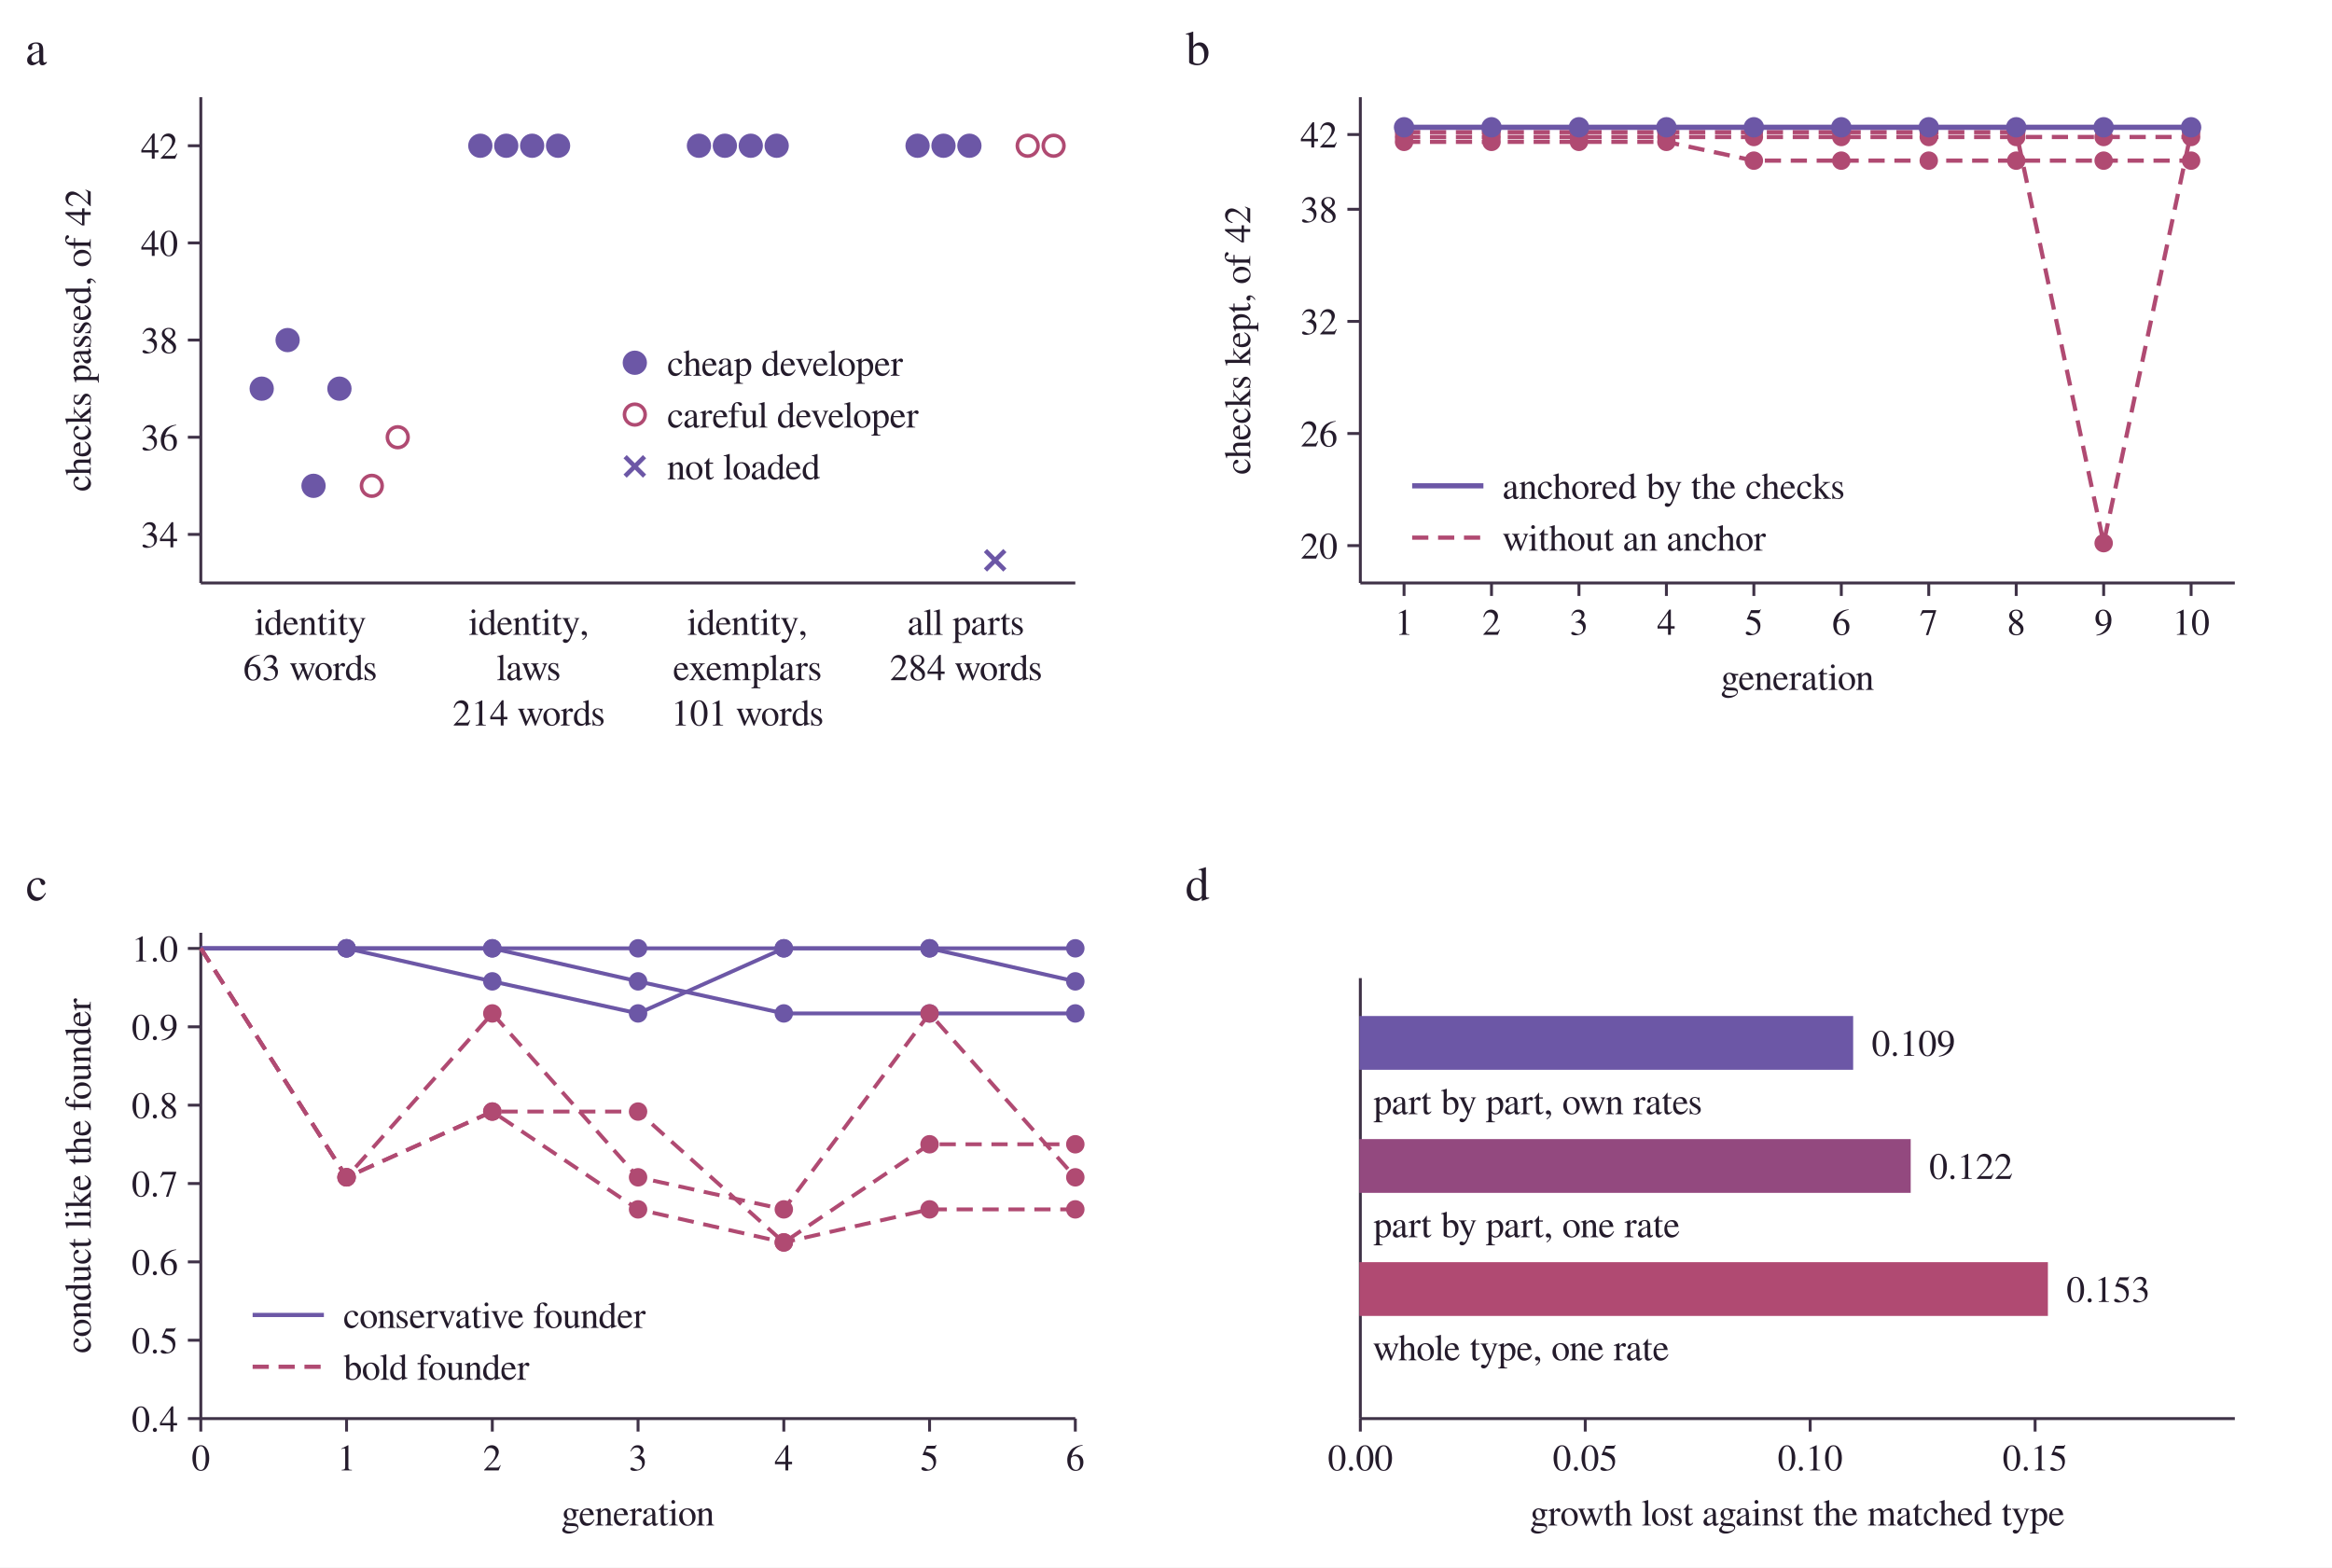
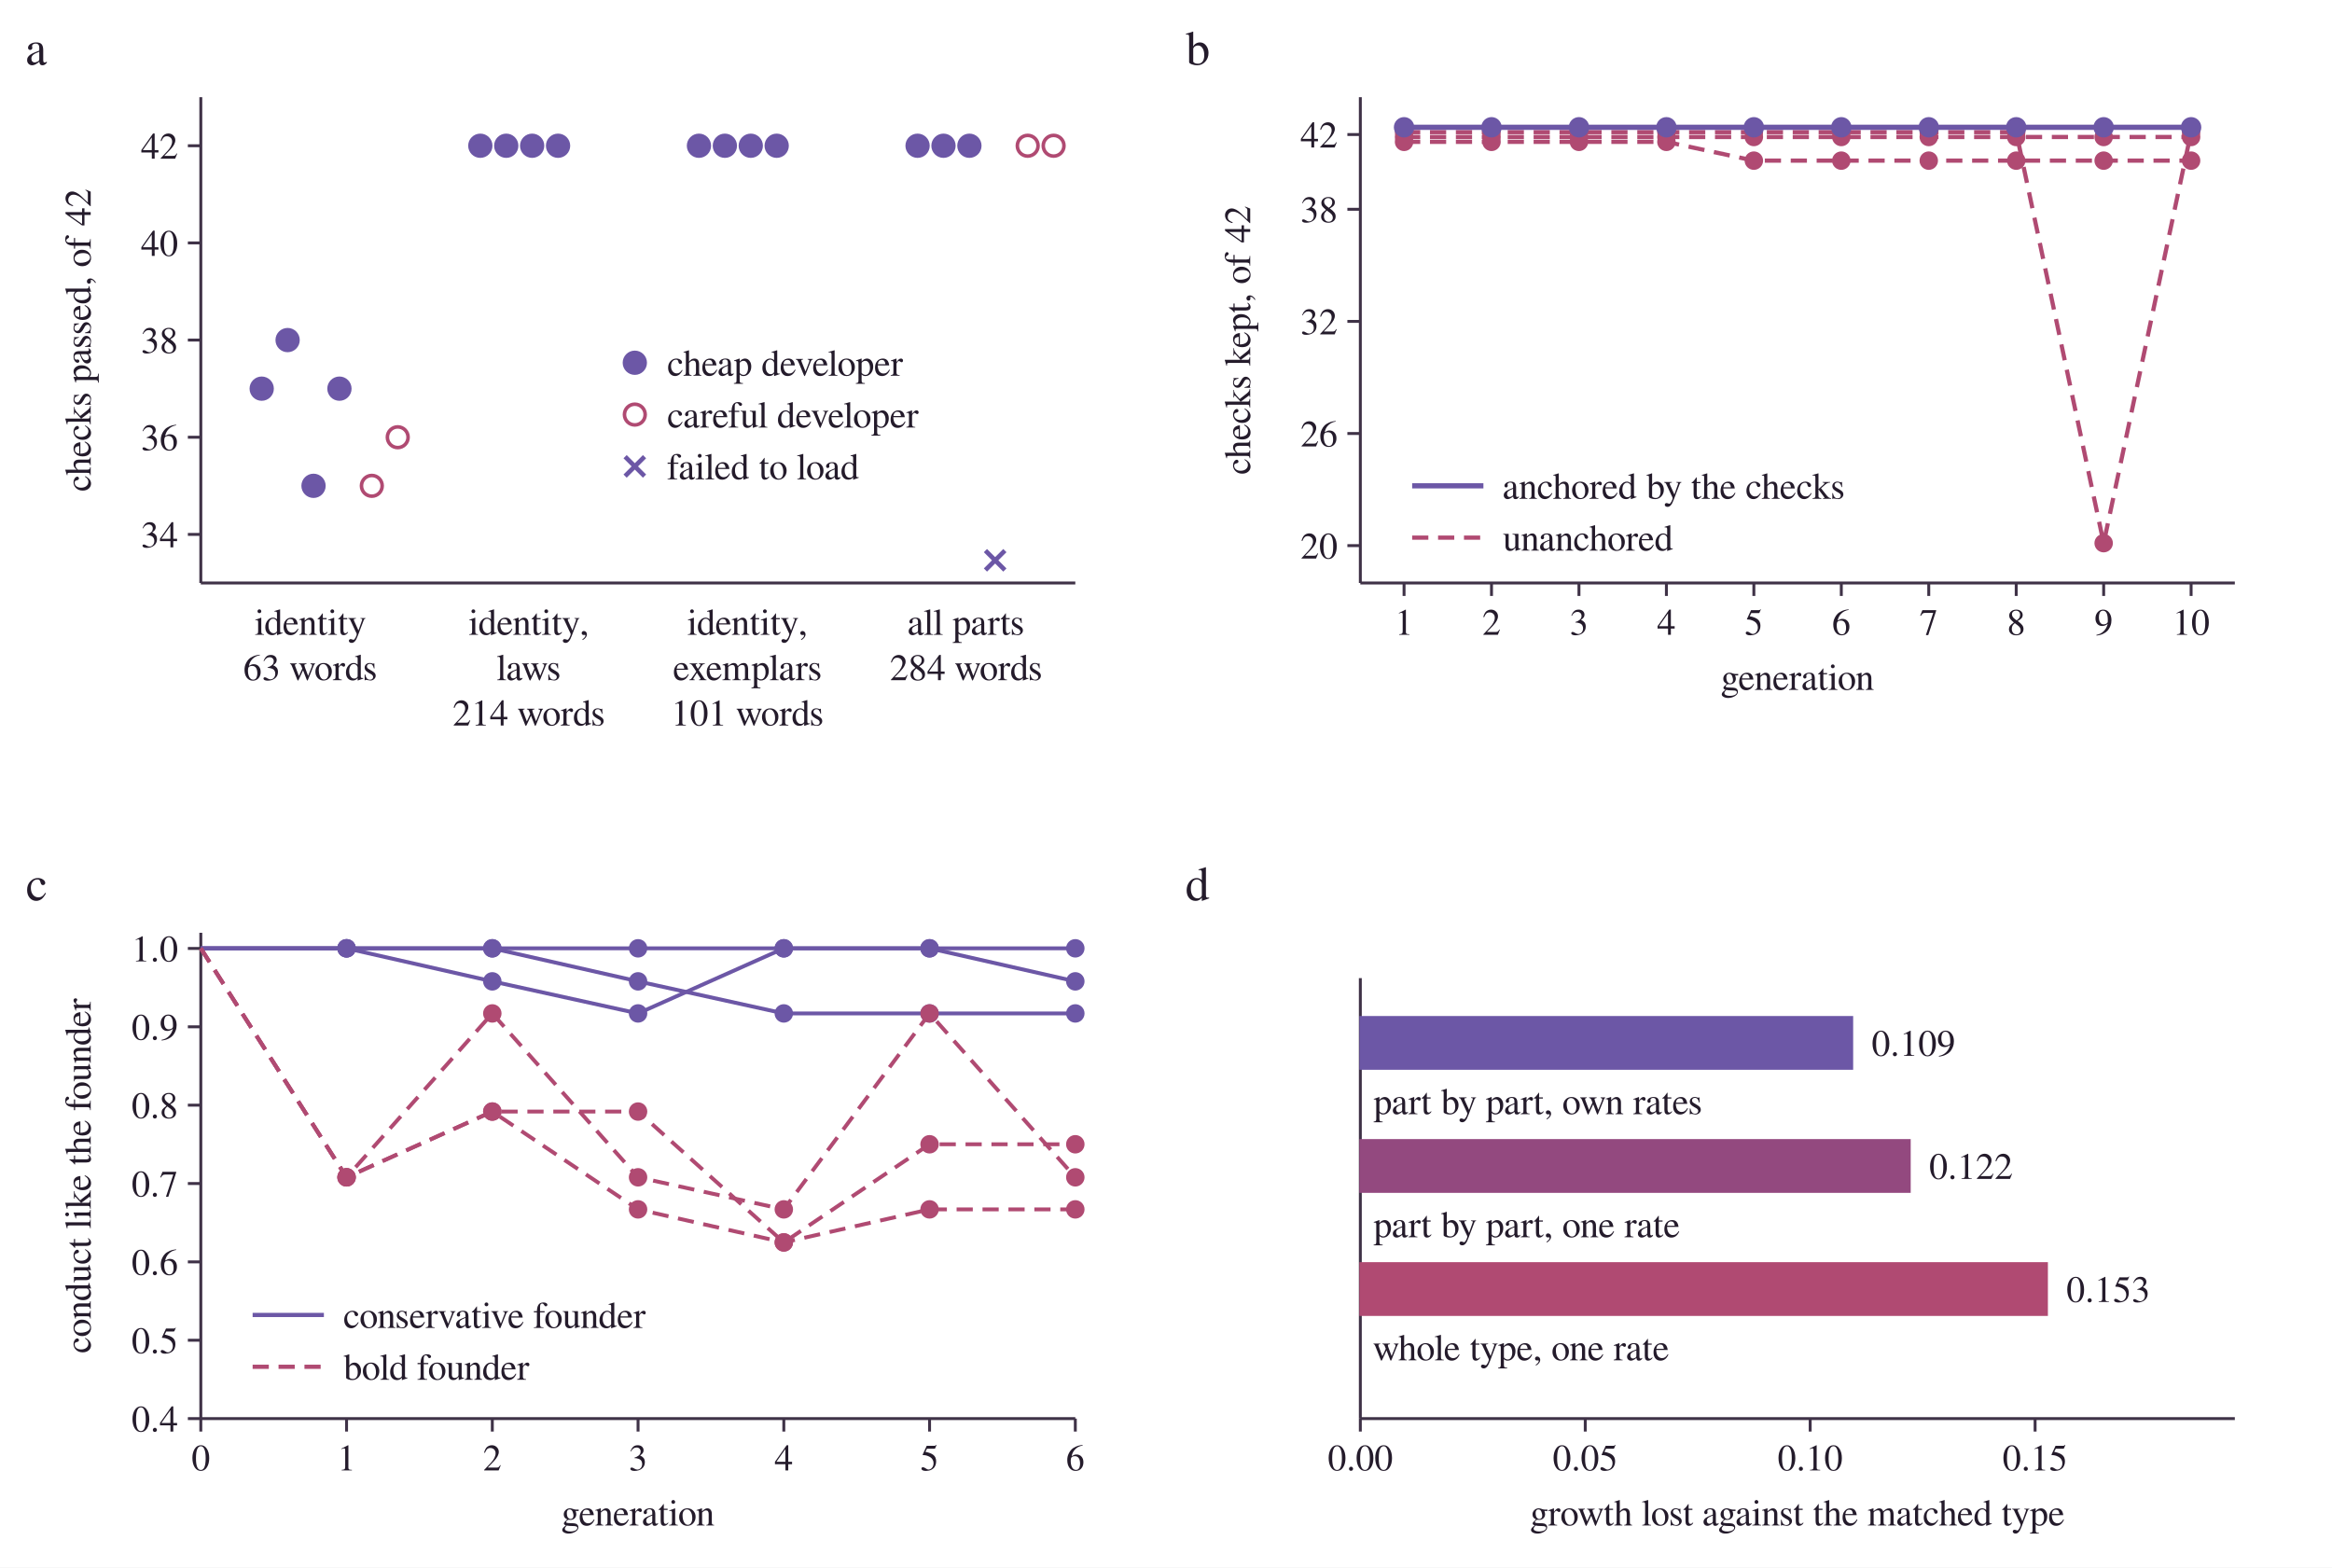
<svg xmlns="http://www.w3.org/2000/svg" viewBox="0 0 720 484" width="720" height="484" role="img" aria-label="Results of the prototypes">
  <defs>
    <marker id="ink" viewBox="0 0 10 10" refX="8.6" refY="5" markerWidth="6.2" markerHeight="6.2" orient="auto-start-reverse">
      <path d="M0,1.2 L10,5 L0,8.8 z" fill="#3F3247" />
    </marker>
    <marker id="lilac" viewBox="0 0 10 10" refX="8.6" refY="5" markerWidth="6.2" markerHeight="6.2" orient="auto-start-reverse">
      <path d="M0,1.2 L10,5 L0,8.8 z" fill="#6C57A6" />
    </marker>
    <marker id="orchid" viewBox="0 0 10 10" refX="8.6" refY="5" markerWidth="6.2" markerHeight="6.2" orient="auto-start-reverse">
      <path d="M0,1.2 L10,5 L0,8.8 z" fill="#93497F" />
    </marker>
    <marker id="rose" viewBox="0 0 10 10" refX="8.6" refY="5" markerWidth="6.2" markerHeight="6.2" orient="auto-start-reverse">
      <path d="M0,1.2 L10,5 L0,8.8 z" fill="#B04A72" />
    </marker>
    <marker id="moss" viewBox="0 0 10 10" refX="8.6" refY="5" markerWidth="6.2" markerHeight="6.2" orient="auto-start-reverse">
      <path d="M0,1.2 L10,5 L0,8.8 z" fill="#4B7254" />
    </marker>
    <marker id="sand" viewBox="0 0 10 10" refX="8.6" refY="5" markerWidth="6.2" markerHeight="6.2" orient="auto-start-reverse">
      <path d="M0,1.2 L10,5 L0,8.8 z" fill="#8F7242" />
    </marker>
    <marker id="mute" viewBox="0 0 10 10" refX="8.6" refY="5" markerWidth="6.2" markerHeight="6.2" orient="auto-start-reverse">
      <path d="M0,1.2 L10,5 L0,8.8 z" fill="#6A5A75" />
    </marker>
    <marker id="blue" viewBox="0 0 10 10" refX="8.6" refY="5" markerWidth="6.2" markerHeight="6.2" orient="auto-start-reverse">
      <path d="M0,1.2 L10,5 L0,8.8 z" fill="#4F78A8" />
    </marker>
    <style>
      text { font-family: 'Source Serif 4', Georgia, 'Cambria Math', 'STIX Two Text', serif; fill: #241B2B; }
    </style>
  </defs>
  <rect width="720" height="484" fill="#FFFFFF" />
  <text x="8" y="20" font-size="15" text-anchor="start" font-weight="600">a</text>
  <line x1="62" y1="30" x2="62" y2="180" stroke="#3F3247" stroke-width="0.9" />
  <line x1="62" y1="180" x2="332" y2="180" stroke="#3F3247" stroke-width="0.9" />
  <line x1="58" y1="165" x2="62" y2="165" stroke="#3F3247" stroke-width="0.9" />
  <text x="55" y="169" font-size="11.5" text-anchor="end">34</text>
  <line x1="58" y1="135" x2="62" y2="135" stroke="#3F3247" stroke-width="0.9" />
  <text x="55" y="139" font-size="11.5" text-anchor="end">36</text>
  <line x1="58" y1="105" x2="62" y2="105" stroke="#3F3247" stroke-width="0.9" />
  <text x="55" y="109" font-size="11.5" text-anchor="end">38</text>
  <line x1="58" y1="75" x2="62" y2="75" stroke="#3F3247" stroke-width="0.9" />
  <text x="55" y="79" font-size="11.5" text-anchor="end">40</text>
  <line x1="58" y1="45" x2="62" y2="45" stroke="#3F3247" stroke-width="0.9" />
  <text x="55" y="49" font-size="11.5" text-anchor="end">42</text>
  <text x="28" y="105" font-size="11.5" text-anchor="middle" transform="rotate(-90 28 105)">checks passed, of 42</text>
  <circle cx="80.8" cy="120.0" r="3.2" fill="#6C57A6" stroke="#6C57A6" stroke-width="1.1" />
  <circle cx="88.8" cy="105.0" r="3.2" fill="#6C57A6" stroke="#6C57A6" stroke-width="1.1" />
  <circle cx="96.8" cy="150.0" r="3.2" fill="#6C57A6" stroke="#6C57A6" stroke-width="1.1" />
  <circle cx="104.8" cy="120.0" r="3.2" fill="#6C57A6" stroke="#6C57A6" stroke-width="1.1" />
  <circle cx="114.8" cy="150.0" r="3.2" fill="#FFFFFF" stroke="#B04A72" stroke-width="1.1" />
  <circle cx="122.8" cy="135.0" r="3.2" fill="#FFFFFF" stroke="#B04A72" stroke-width="1.1" />
  <text x="95.75" y="196" font-size="11.5" text-anchor="middle">identity</text>
  <text x="95.75" y="210" font-size="11.5" text-anchor="middle" fill="#6A5A75">63 words</text>
  <circle cx="148.3" cy="45.0" r="3.2" fill="#6C57A6" stroke="#6C57A6" stroke-width="1.1" />
  <circle cx="156.3" cy="45.0" r="3.2" fill="#6C57A6" stroke="#6C57A6" stroke-width="1.1" />
  <circle cx="164.3" cy="45.0" r="3.2" fill="#6C57A6" stroke="#6C57A6" stroke-width="1.1" />
  <circle cx="172.3" cy="45.0" r="3.2" fill="#6C57A6" stroke="#6C57A6" stroke-width="1.1" />
  <text x="163.25" y="196" font-size="11.5" text-anchor="middle">identity,</text>
  <text x="163.25" y="210" font-size="11.5" text-anchor="middle">laws</text>
  <text x="163.25" y="224" font-size="11.5" text-anchor="middle" fill="#6A5A75">214 words</text>
  <circle cx="215.8" cy="45.0" r="3.2" fill="#6C57A6" stroke="#6C57A6" stroke-width="1.1" />
  <circle cx="223.8" cy="45.0" r="3.2" fill="#6C57A6" stroke="#6C57A6" stroke-width="1.1" />
  <circle cx="231.8" cy="45.0" r="3.2" fill="#6C57A6" stroke="#6C57A6" stroke-width="1.1" />
  <circle cx="239.8" cy="45.0" r="3.2" fill="#6C57A6" stroke="#6C57A6" stroke-width="1.1" />
  <text x="230.75" y="196" font-size="11.5" text-anchor="middle">identity,</text>
  <text x="230.75" y="210" font-size="11.5" text-anchor="middle">exemplars</text>
  <text x="230.75" y="224" font-size="11.5" text-anchor="middle" fill="#6A5A75">101 words</text>
  <circle cx="283.3" cy="45.0" r="3.2" fill="#6C57A6" stroke="#6C57A6" stroke-width="1.1" />
  <circle cx="291.3" cy="45.0" r="3.2" fill="#6C57A6" stroke="#6C57A6" stroke-width="1.1" />
  <circle cx="299.3" cy="45.0" r="3.2" fill="#6C57A6" stroke="#6C57A6" stroke-width="1.1" />
  <line x1="304.25" y1="170" x2="310.25" y2="176" stroke="#6C57A6" stroke-width="1.4" />
  <line x1="304.25" y1="176" x2="310.25" y2="170" stroke="#6C57A6" stroke-width="1.4" />
  <circle cx="317.3" cy="45.0" r="3.2" fill="#FFFFFF" stroke="#B04A72" stroke-width="1.1" />
  <circle cx="325.3" cy="45.0" r="3.2" fill="#FFFFFF" stroke="#B04A72" stroke-width="1.1" />
  <text x="298.25" y="196" font-size="11.5" text-anchor="middle">all parts</text>
  <text x="298.25" y="210" font-size="11.5" text-anchor="middle" fill="#6A5A75">284 words</text>
  <circle cx="196.0" cy="112.0" r="3.2" fill="#6C57A6" stroke="#6C57A6" stroke-width="1.1" />
  <text x="206" y="116" font-size="11.5" text-anchor="start">cheap developer</text>
  <circle cx="196.0" cy="128.0" r="3.2" fill="#FFFFFF" stroke="#B04A72" stroke-width="1.1" />
  <text x="206" y="132" font-size="11.5" text-anchor="start">careful developer</text>
  <line x1="193" y1="141" x2="199" y2="147" stroke="#6C57A6" stroke-width="1.4" />
  <line x1="193" y1="147" x2="199" y2="141" stroke="#6C57A6" stroke-width="1.4" />
-   <text x="206" y="148" font-size="11.5" text-anchor="start">not loaded</text>
+   <text x="206" y="148" font-size="11.5" text-anchor="start">failed to load</text>
  <text x="366" y="20" font-size="15" text-anchor="start" font-weight="600">b</text>
  <line x1="420" y1="30" x2="420" y2="180" stroke="#3F3247" stroke-width="0.9" />
  <line x1="420" y1="180" x2="690" y2="180" stroke="#3F3247" stroke-width="0.9" />
  <line x1="433.5" y1="180" x2="433.5" y2="184" stroke="#3F3247" stroke-width="0.9" />
  <text x="433.5" y="196" font-size="11.5" text-anchor="middle">1</text>
  <line x1="460.5" y1="180" x2="460.5" y2="184" stroke="#3F3247" stroke-width="0.9" />
  <text x="460.5" y="196" font-size="11.5" text-anchor="middle">2</text>
  <line x1="487.5" y1="180" x2="487.5" y2="184" stroke="#3F3247" stroke-width="0.9" />
  <text x="487.5" y="196" font-size="11.5" text-anchor="middle">3</text>
  <line x1="514.5" y1="180" x2="514.5" y2="184" stroke="#3F3247" stroke-width="0.9" />
  <text x="514.5" y="196" font-size="11.5" text-anchor="middle">4</text>
  <line x1="541.5" y1="180" x2="541.5" y2="184" stroke="#3F3247" stroke-width="0.9" />
  <text x="541.5" y="196" font-size="11.5" text-anchor="middle">5</text>
  <line x1="568.5" y1="180" x2="568.5" y2="184" stroke="#3F3247" stroke-width="0.9" />
  <text x="568.5" y="196" font-size="11.5" text-anchor="middle">6</text>
  <line x1="595.5" y1="180" x2="595.5" y2="184" stroke="#3F3247" stroke-width="0.9" />
  <text x="595.5" y="196" font-size="11.5" text-anchor="middle">7</text>
  <line x1="622.5" y1="180" x2="622.5" y2="184" stroke="#3F3247" stroke-width="0.9" />
  <text x="622.5" y="196" font-size="11.5" text-anchor="middle">8</text>
  <line x1="649.5" y1="180" x2="649.5" y2="184" stroke="#3F3247" stroke-width="0.9" />
  <text x="649.5" y="196" font-size="11.5" text-anchor="middle">9</text>
  <line x1="676.5" y1="180" x2="676.5" y2="184" stroke="#3F3247" stroke-width="0.9" />
  <text x="676.5" y="196" font-size="11.5" text-anchor="middle">10</text>
  <line x1="416" y1="168.462" x2="420" y2="168.462" stroke="#3F3247" stroke-width="0.9" />
  <text x="413" y="172.462" font-size="11.5" text-anchor="end">20</text>
  <line x1="416" y1="133.846" x2="420" y2="133.846" stroke="#3F3247" stroke-width="0.9" />
  <text x="413" y="137.846" font-size="11.5" text-anchor="end">26</text>
  <line x1="416" y1="99.231" x2="420" y2="99.231" stroke="#3F3247" stroke-width="0.9" />
  <text x="413" y="103.231" font-size="11.5" text-anchor="end">32</text>
  <line x1="416" y1="64.615" x2="420" y2="64.615" stroke="#3F3247" stroke-width="0.9" />
  <text x="413" y="68.615" font-size="11.5" text-anchor="end">38</text>
  <line x1="416" y1="41.538" x2="420" y2="41.538" stroke="#3F3247" stroke-width="0.9" />
  <text x="413" y="45.538" font-size="11.5" text-anchor="end">42</text>
  <text x="555" y="213" font-size="11.5" text-anchor="middle">generation</text>
  <text x="386" y="105" font-size="11.5" text-anchor="middle" transform="rotate(-90 386 105)">checks kept, of 42</text>
  <polyline points="433.5,40.8 460.5,40.8 487.5,40.8 514.5,40.8 541.5,40.8 568.5,40.8 595.5,40.8 622.5,40.8 649.5,167.7 676.5,40.8" fill="none" stroke="#B04A72" stroke-width="1.3" stroke-dasharray="5 3" stroke-linejoin="round" />
  <circle cx="433.5" cy="40.8" r="2.3" fill="#B04A72" stroke="#B04A72" stroke-width="1.1" />
  <circle cx="460.5" cy="40.8" r="2.3" fill="#B04A72" stroke="#B04A72" stroke-width="1.1" />
  <circle cx="487.5" cy="40.8" r="2.3" fill="#B04A72" stroke="#B04A72" stroke-width="1.1" />
  <circle cx="514.5" cy="40.8" r="2.3" fill="#B04A72" stroke="#B04A72" stroke-width="1.1" />
  <circle cx="541.5" cy="40.8" r="2.3" fill="#B04A72" stroke="#B04A72" stroke-width="1.1" />
  <circle cx="568.5" cy="40.8" r="2.3" fill="#B04A72" stroke="#B04A72" stroke-width="1.1" />
  <circle cx="595.5" cy="40.8" r="2.3" fill="#B04A72" stroke="#B04A72" stroke-width="1.1" />
  <circle cx="622.5" cy="40.8" r="2.3" fill="#B04A72" stroke="#B04A72" stroke-width="1.1" />
  <circle cx="649.5" cy="167.7" r="2.3" fill="#B04A72" stroke="#B04A72" stroke-width="1.1" />
  <circle cx="676.5" cy="40.8" r="2.3" fill="#B04A72" stroke="#B04A72" stroke-width="1.1" />
  <polyline points="433.5,42.3 460.5,42.3 487.5,42.3 514.5,42.3 541.5,42.3 568.5,42.3 595.5,42.3 622.5,42.3 649.5,42.3 676.5,42.3" fill="none" stroke="#B04A72" stroke-width="1.3" stroke-dasharray="5 3" stroke-linejoin="round" />
  <circle cx="433.5" cy="42.3" r="2.3" fill="#B04A72" stroke="#B04A72" stroke-width="1.1" />
  <circle cx="460.5" cy="42.3" r="2.3" fill="#B04A72" stroke="#B04A72" stroke-width="1.1" />
  <circle cx="487.5" cy="42.3" r="2.3" fill="#B04A72" stroke="#B04A72" stroke-width="1.1" />
  <circle cx="514.5" cy="42.3" r="2.3" fill="#B04A72" stroke="#B04A72" stroke-width="1.1" />
  <circle cx="541.5" cy="42.3" r="2.3" fill="#B04A72" stroke="#B04A72" stroke-width="1.1" />
  <circle cx="568.5" cy="42.3" r="2.3" fill="#B04A72" stroke="#B04A72" stroke-width="1.1" />
  <circle cx="595.5" cy="42.3" r="2.3" fill="#B04A72" stroke="#B04A72" stroke-width="1.1" />
  <circle cx="622.5" cy="42.3" r="2.3" fill="#B04A72" stroke="#B04A72" stroke-width="1.1" />
  <circle cx="649.5" cy="42.3" r="2.3" fill="#B04A72" stroke="#B04A72" stroke-width="1.1" />
  <circle cx="676.5" cy="42.3" r="2.3" fill="#B04A72" stroke="#B04A72" stroke-width="1.1" />
  <polyline points="433.5,43.8 460.5,43.8 487.5,43.8 514.5,43.8 541.5,49.6 568.5,49.6 595.5,49.6 622.5,49.6 649.5,49.6 676.5,49.6" fill="none" stroke="#B04A72" stroke-width="1.3" stroke-dasharray="5 3" stroke-linejoin="round" />
  <circle cx="433.5" cy="43.8" r="2.3" fill="#B04A72" stroke="#B04A72" stroke-width="1.1" />
  <circle cx="460.5" cy="43.8" r="2.3" fill="#B04A72" stroke="#B04A72" stroke-width="1.1" />
  <circle cx="487.5" cy="43.8" r="2.3" fill="#B04A72" stroke="#B04A72" stroke-width="1.1" />
  <circle cx="514.5" cy="43.8" r="2.3" fill="#B04A72" stroke="#B04A72" stroke-width="1.1" />
  <circle cx="541.5" cy="49.6" r="2.3" fill="#B04A72" stroke="#B04A72" stroke-width="1.1" />
  <circle cx="568.5" cy="49.6" r="2.3" fill="#B04A72" stroke="#B04A72" stroke-width="1.1" />
  <circle cx="595.5" cy="49.6" r="2.3" fill="#B04A72" stroke="#B04A72" stroke-width="1.1" />
  <circle cx="622.5" cy="49.6" r="2.3" fill="#B04A72" stroke="#B04A72" stroke-width="1.1" />
  <circle cx="649.5" cy="49.6" r="2.3" fill="#B04A72" stroke="#B04A72" stroke-width="1.1" />
  <circle cx="676.5" cy="49.6" r="2.3" fill="#B04A72" stroke="#B04A72" stroke-width="1.1" />
  <polyline points="433.5,39.3 460.5,39.3 487.5,39.3 514.5,39.3 541.5,39.3 568.5,39.3 595.5,39.3 622.5,39.3 649.5,39.3 676.5,39.3" fill="none" stroke="#6C57A6" stroke-width="1.6" stroke-linejoin="round" />
  <circle cx="433.5" cy="39.3" r="2.6" fill="#6C57A6" stroke="#6C57A6" stroke-width="1.1" />
  <circle cx="460.5" cy="39.3" r="2.6" fill="#6C57A6" stroke="#6C57A6" stroke-width="1.1" />
  <circle cx="487.5" cy="39.3" r="2.6" fill="#6C57A6" stroke="#6C57A6" stroke-width="1.1" />
  <circle cx="514.5" cy="39.3" r="2.6" fill="#6C57A6" stroke="#6C57A6" stroke-width="1.1" />
  <circle cx="541.5" cy="39.3" r="2.6" fill="#6C57A6" stroke="#6C57A6" stroke-width="1.1" />
  <circle cx="568.5" cy="39.3" r="2.6" fill="#6C57A6" stroke="#6C57A6" stroke-width="1.1" />
  <circle cx="595.5" cy="39.3" r="2.6" fill="#6C57A6" stroke="#6C57A6" stroke-width="1.1" />
  <circle cx="622.5" cy="39.3" r="2.6" fill="#6C57A6" stroke="#6C57A6" stroke-width="1.1" />
  <circle cx="649.5" cy="39.3" r="2.6" fill="#6C57A6" stroke="#6C57A6" stroke-width="1.1" />
  <circle cx="676.5" cy="39.3" r="2.6" fill="#6C57A6" stroke="#6C57A6" stroke-width="1.1" />
  <line x1="436" y1="150" x2="458" y2="150" stroke="#6C57A6" stroke-width="1.6" />
  <text x="464" y="154" font-size="11.5" text-anchor="start">anchored by the checks</text>
  <line x1="436" y1="166" x2="458" y2="166" stroke="#B04A72" stroke-width="1.3" stroke-dasharray="5 3" />
-   <text x="464" y="170" font-size="11.5" text-anchor="start">without an anchor</text>
+   <text x="464" y="170" font-size="11.5" text-anchor="start">unanchored</text>
  <text x="8" y="278" font-size="15" text-anchor="start" font-weight="600">c</text>
  <line x1="62" y1="288" x2="62" y2="438" stroke="#3F3247" stroke-width="0.9" />
  <line x1="62" y1="438" x2="332" y2="438" stroke="#3F3247" stroke-width="0.9" />
  <line x1="62" y1="438" x2="62" y2="442" stroke="#3F3247" stroke-width="0.9" />
  <text x="62" y="454" font-size="11.5" text-anchor="middle">0</text>
  <line x1="107" y1="438" x2="107" y2="442" stroke="#3F3247" stroke-width="0.9" />
  <text x="107" y="454" font-size="11.5" text-anchor="middle">1</text>
  <line x1="152" y1="438" x2="152" y2="442" stroke="#3F3247" stroke-width="0.9" />
  <text x="152" y="454" font-size="11.5" text-anchor="middle">2</text>
  <line x1="197" y1="438" x2="197" y2="442" stroke="#3F3247" stroke-width="0.9" />
  <text x="197" y="454" font-size="11.5" text-anchor="middle">3</text>
  <line x1="242" y1="438" x2="242" y2="442" stroke="#3F3247" stroke-width="0.9" />
  <text x="242" y="454" font-size="11.5" text-anchor="middle">4</text>
  <line x1="287" y1="438" x2="287" y2="442" stroke="#3F3247" stroke-width="0.9" />
  <text x="287" y="454" font-size="11.5" text-anchor="middle">5</text>
  <line x1="332" y1="438" x2="332" y2="442" stroke="#3F3247" stroke-width="0.9" />
  <text x="332" y="454" font-size="11.5" text-anchor="middle">6</text>
  <line x1="58" y1="438" x2="62" y2="438" stroke="#3F3247" stroke-width="0.9" />
  <text x="55" y="442" font-size="11.5" text-anchor="end">0.4</text>
  <line x1="58" y1="413.806" x2="62" y2="413.806" stroke="#3F3247" stroke-width="0.9" />
  <text x="55" y="417.806" font-size="11.5" text-anchor="end">0.5</text>
  <line x1="58" y1="389.613" x2="62" y2="389.613" stroke="#3F3247" stroke-width="0.9" />
  <text x="55" y="393.613" font-size="11.5" text-anchor="end">0.6</text>
  <line x1="58" y1="365.419" x2="62" y2="365.419" stroke="#3F3247" stroke-width="0.9" />
  <text x="55" y="369.419" font-size="11.5" text-anchor="end">0.7</text>
  <line x1="58" y1="341.226" x2="62" y2="341.226" stroke="#3F3247" stroke-width="0.9" />
  <text x="55" y="345.226" font-size="11.5" text-anchor="end">0.8</text>
  <line x1="58" y1="317.032" x2="62" y2="317.032" stroke="#3F3247" stroke-width="0.9" />
  <text x="55" y="321.032" font-size="11.5" text-anchor="end">0.9</text>
  <line x1="58" y1="292.839" x2="62" y2="292.839" stroke="#3F3247" stroke-width="0.9" />
  <text x="55" y="296.839" font-size="11.5" text-anchor="end">1.0</text>
  <text x="197" y="471" font-size="11.5" text-anchor="middle">generation</text>
  <text x="28" y="363" font-size="11.5" text-anchor="middle" transform="rotate(-90 28 363)">conduct like the founder</text>
  <polyline points="62.0,292.8 107.0,292.8 152.0,292.8 197.0,303.0 242.0,312.9 287.0,312.9 332.0,312.9" fill="none" stroke="#6C57A6" stroke-width="1.2" stroke-linejoin="round" />
  <circle cx="107.0" cy="292.8" r="2.3" fill="#6C57A6" stroke="#6C57A6" stroke-width="1.1" />
  <circle cx="152.0" cy="292.8" r="2.3" fill="#6C57A6" stroke="#6C57A6" stroke-width="1.1" />
  <circle cx="197.0" cy="303.0" r="2.3" fill="#6C57A6" stroke="#6C57A6" stroke-width="1.1" />
  <circle cx="242.0" cy="312.9" r="2.3" fill="#6C57A6" stroke="#6C57A6" stroke-width="1.1" />
  <circle cx="287.0" cy="312.9" r="2.3" fill="#6C57A6" stroke="#6C57A6" stroke-width="1.1" />
  <circle cx="332.0" cy="312.9" r="2.3" fill="#6C57A6" stroke="#6C57A6" stroke-width="1.1" />
  <polyline points="62.0,292.8 107.0,292.8 152.0,292.8 197.0,292.8 242.0,292.8 287.0,292.8 332.0,292.8" fill="none" stroke="#6C57A6" stroke-width="1.2" stroke-linejoin="round" />
  <circle cx="107.0" cy="292.8" r="2.3" fill="#6C57A6" stroke="#6C57A6" stroke-width="1.1" />
  <circle cx="152.0" cy="292.8" r="2.3" fill="#6C57A6" stroke="#6C57A6" stroke-width="1.1" />
  <circle cx="197.0" cy="292.8" r="2.3" fill="#6C57A6" stroke="#6C57A6" stroke-width="1.1" />
  <circle cx="242.0" cy="292.8" r="2.3" fill="#6C57A6" stroke="#6C57A6" stroke-width="1.1" />
  <circle cx="287.0" cy="292.8" r="2.3" fill="#6C57A6" stroke="#6C57A6" stroke-width="1.1" />
  <circle cx="332.0" cy="292.8" r="2.3" fill="#6C57A6" stroke="#6C57A6" stroke-width="1.1" />
  <polyline points="62.0,292.8 107.0,292.8 152.0,303.0 197.0,312.9 242.0,292.8 287.0,292.8 332.0,303.0" fill="none" stroke="#6C57A6" stroke-width="1.2" stroke-linejoin="round" />
  <circle cx="107.0" cy="292.8" r="2.3" fill="#6C57A6" stroke="#6C57A6" stroke-width="1.1" />
  <circle cx="152.0" cy="303.0" r="2.3" fill="#6C57A6" stroke="#6C57A6" stroke-width="1.1" />
  <circle cx="197.0" cy="312.9" r="2.3" fill="#6C57A6" stroke="#6C57A6" stroke-width="1.1" />
  <circle cx="242.0" cy="292.8" r="2.3" fill="#6C57A6" stroke="#6C57A6" stroke-width="1.1" />
  <circle cx="287.0" cy="292.8" r="2.3" fill="#6C57A6" stroke="#6C57A6" stroke-width="1.1" />
  <circle cx="332.0" cy="303.0" r="2.3" fill="#6C57A6" stroke="#6C57A6" stroke-width="1.1" />
  <polyline points="62.0,292.8 107.0,363.5 152.0,343.2 197.0,343.2 242.0,383.6 287.0,353.3 332.0,353.3" fill="none" stroke="#B04A72" stroke-width="1.2" stroke-dasharray="5 3" stroke-linejoin="round" />
  <circle cx="107.0" cy="363.5" r="2.3" fill="#B04A72" stroke="#B04A72" stroke-width="1.1" />
  <circle cx="152.0" cy="343.2" r="2.3" fill="#B04A72" stroke="#B04A72" stroke-width="1.1" />
  <circle cx="197.0" cy="343.2" r="2.3" fill="#B04A72" stroke="#B04A72" stroke-width="1.1" />
  <circle cx="242.0" cy="383.6" r="2.3" fill="#B04A72" stroke="#B04A72" stroke-width="1.1" />
  <circle cx="287.0" cy="353.3" r="2.3" fill="#B04A72" stroke="#B04A72" stroke-width="1.1" />
  <circle cx="332.0" cy="353.3" r="2.3" fill="#B04A72" stroke="#B04A72" stroke-width="1.1" />
  <polyline points="62.0,292.8 107.0,363.5 152.0,343.2 197.0,373.4 242.0,383.6 287.0,373.4 332.0,373.4" fill="none" stroke="#B04A72" stroke-width="1.2" stroke-dasharray="5 3" stroke-linejoin="round" />
  <circle cx="107.0" cy="363.5" r="2.3" fill="#B04A72" stroke="#B04A72" stroke-width="1.1" />
  <circle cx="152.0" cy="343.2" r="2.3" fill="#B04A72" stroke="#B04A72" stroke-width="1.1" />
  <circle cx="197.0" cy="373.4" r="2.3" fill="#B04A72" stroke="#B04A72" stroke-width="1.1" />
  <circle cx="242.0" cy="383.6" r="2.3" fill="#B04A72" stroke="#B04A72" stroke-width="1.1" />
  <circle cx="287.0" cy="373.4" r="2.3" fill="#B04A72" stroke="#B04A72" stroke-width="1.1" />
  <circle cx="332.0" cy="373.4" r="2.3" fill="#B04A72" stroke="#B04A72" stroke-width="1.1" />
  <polyline points="62.0,292.8 107.0,363.5 152.0,312.9 197.0,363.5 242.0,373.4 287.0,312.9 332.0,363.5" fill="none" stroke="#B04A72" stroke-width="1.2" stroke-dasharray="5 3" stroke-linejoin="round" />
  <circle cx="107.0" cy="363.5" r="2.3" fill="#B04A72" stroke="#B04A72" stroke-width="1.1" />
  <circle cx="152.0" cy="312.9" r="2.3" fill="#B04A72" stroke="#B04A72" stroke-width="1.1" />
  <circle cx="197.0" cy="363.5" r="2.3" fill="#B04A72" stroke="#B04A72" stroke-width="1.1" />
  <circle cx="242.0" cy="373.4" r="2.3" fill="#B04A72" stroke="#B04A72" stroke-width="1.1" />
  <circle cx="287.0" cy="312.9" r="2.3" fill="#B04A72" stroke="#B04A72" stroke-width="1.1" />
  <circle cx="332.0" cy="363.5" r="2.3" fill="#B04A72" stroke="#B04A72" stroke-width="1.1" />
  <line x1="78" y1="406" x2="100" y2="406" stroke="#6C57A6" stroke-width="1.3" />
  <text x="106" y="410" font-size="11.5" text-anchor="start">conservative founder</text>
  <line x1="78" y1="422" x2="100" y2="422" stroke="#B04A72" stroke-width="1.3" stroke-dasharray="5 3" />
  <text x="106" y="426" font-size="11.5" text-anchor="start">bold founder</text>
  <text x="366" y="278" font-size="15" text-anchor="start" font-weight="600">d</text>
  <line x1="420" y1="302" x2="420" y2="438" stroke="#3F3247" stroke-width="0.9" />
  <line x1="420" y1="438" x2="690" y2="438" stroke="#3F3247" stroke-width="0.9" />
  <line x1="420" y1="438" x2="420" y2="442" stroke="#3F3247" stroke-width="0.9" />
  <text x="420" y="454" font-size="11.5" text-anchor="middle">0.00</text>
  <line x1="489.444" y1="438" x2="489.444" y2="442" stroke="#3F3247" stroke-width="0.9" />
  <text x="489.444" y="454" font-size="11.5" text-anchor="middle">0.05</text>
  <line x1="558.889" y1="438" x2="558.889" y2="442" stroke="#3F3247" stroke-width="0.9" />
  <text x="558.889" y="454" font-size="11.5" text-anchor="middle">0.10</text>
  <line x1="628.333" y1="438" x2="628.333" y2="442" stroke="#3F3247" stroke-width="0.9" />
  <text x="628.333" y="454" font-size="11.5" text-anchor="middle">0.15</text>
  <text x="555" y="471" font-size="11.5" text-anchor="middle">growth lost against the matched type</text>
  <rect x="420" y="314" width="151.859" height="16" rx="0" fill="#6C57A6" stroke="#6C57A6" stroke-width="0.6" />
  <text x="577.859" y="326" font-size="11.5" text-anchor="start">0.109</text>
  <text x="424" y="344" font-size="11.5" text-anchor="start" fill="#3F2D44">part by part, own rates</text>
  <rect x="420" y="352" width="169.624" height="16" rx="0" fill="#93497F" stroke="#93497F" stroke-width="0.6" />
  <text x="595.624" y="364" font-size="11.5" text-anchor="start">0.122</text>
  <text x="424" y="382" font-size="11.5" text-anchor="start" fill="#3F2D44">part by part, one rate</text>
  <rect x="420" y="390" width="211.985" height="16" rx="0" fill="#B04A72" stroke="#B04A72" stroke-width="0.6" />
  <text x="637.985" y="402" font-size="11.5" text-anchor="start">0.153</text>
  <text x="424" y="420" font-size="11.5" text-anchor="start" fill="#3F2D44">whole type, one rate</text>
</svg>
